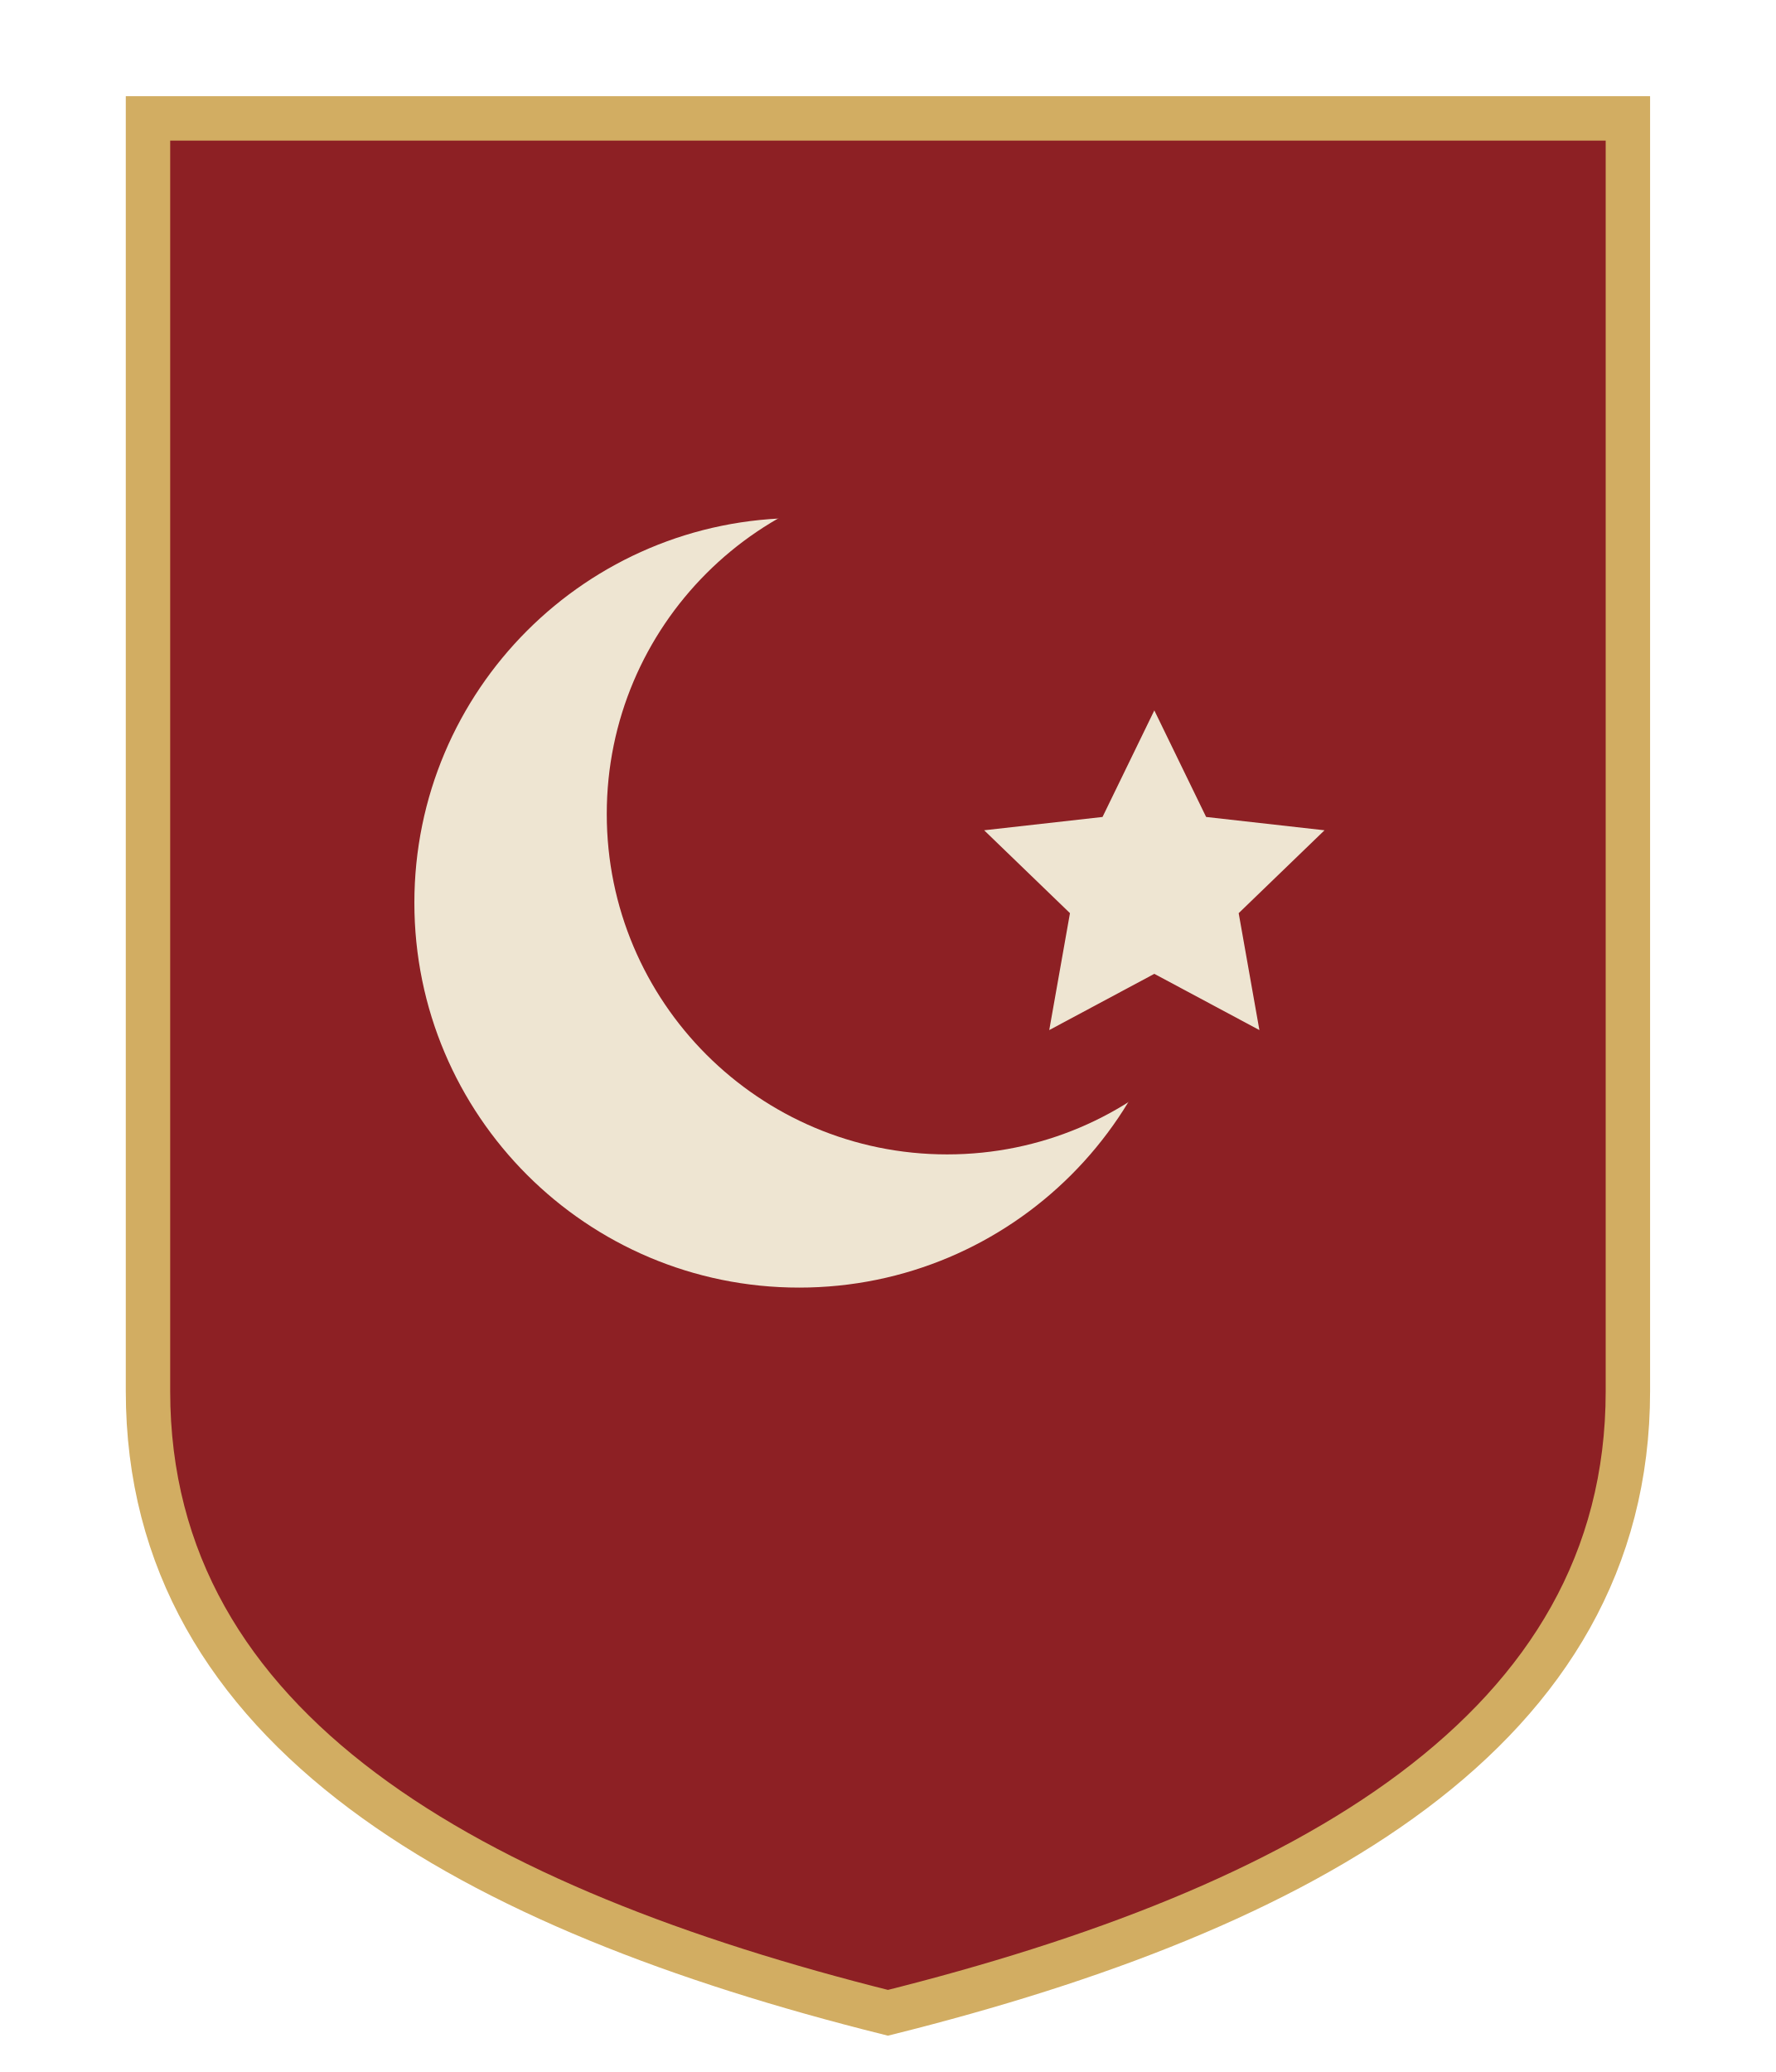
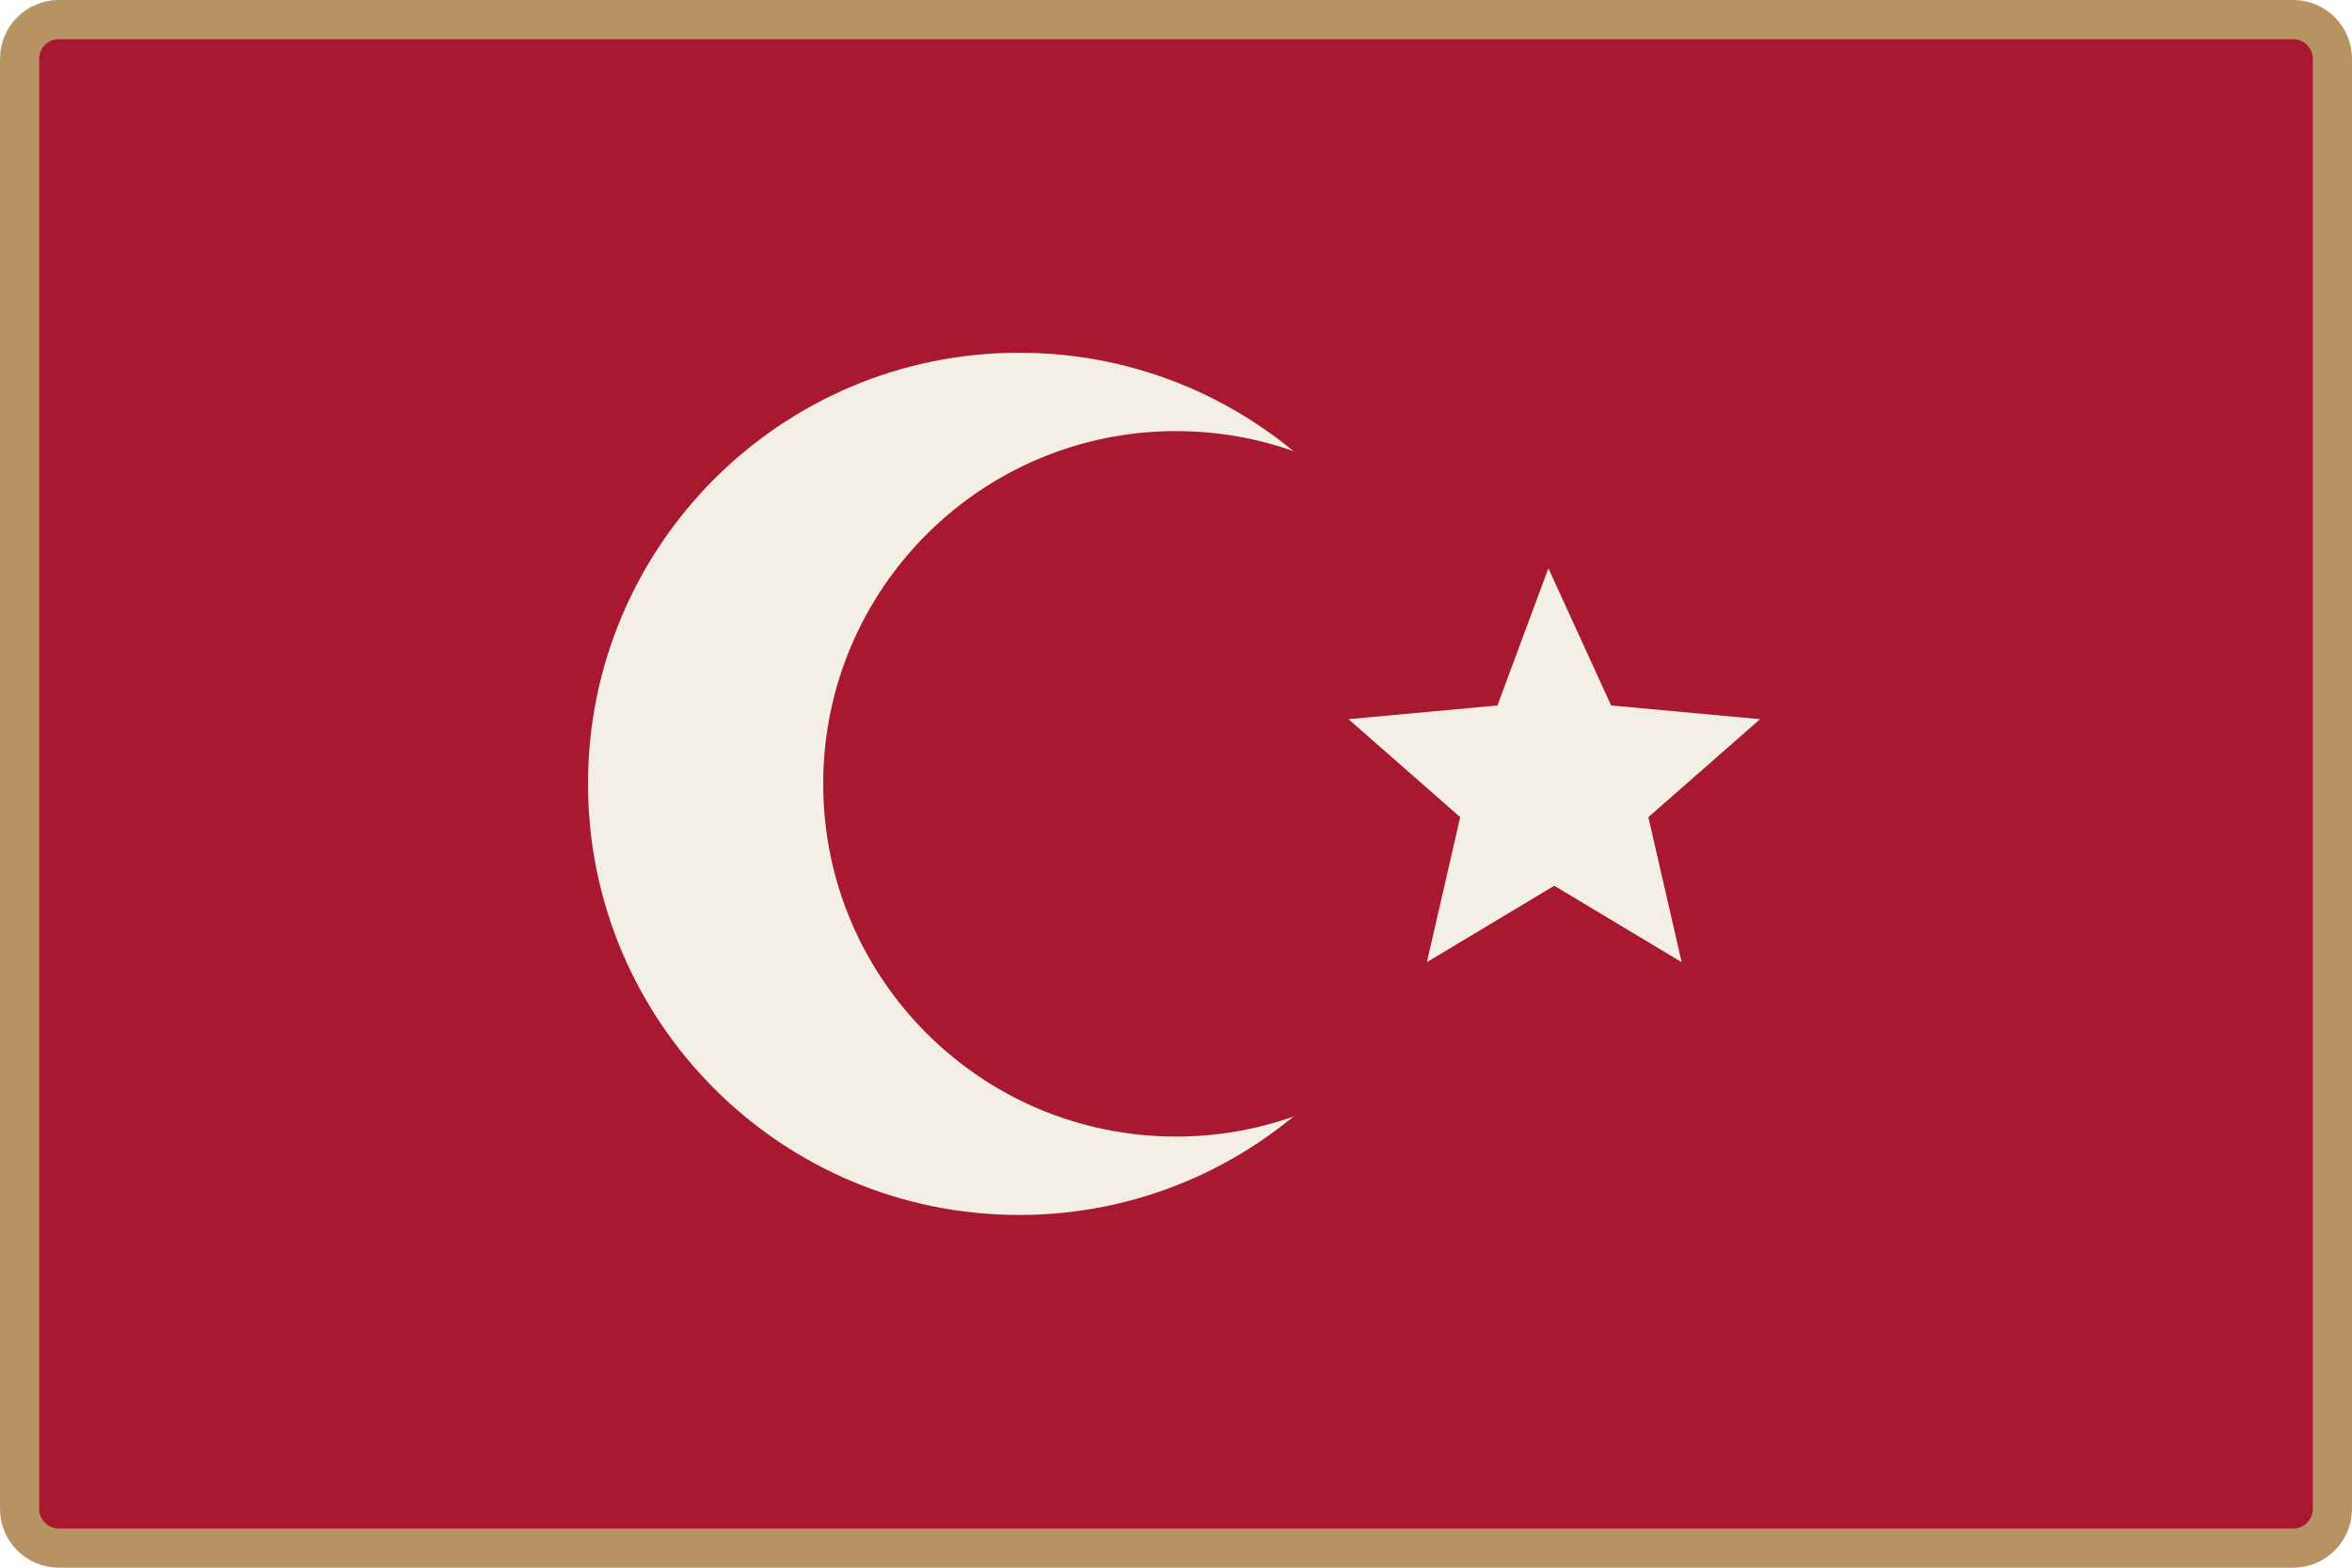
- <svg xmlns="http://www.w3.org/2000/svg" viewBox="0 0 120 140">
-   <path d="M10 8h100v86c0 23-22 35-50 42-28-7-50-19-50-42Z" fill="#8d2024" stroke="#d2ad62" stroke-width="3" />
-   <circle cx="54" cy="61" r="26" fill="#eee5d2" />
-   <circle cx="64" cy="55" r="23" fill="#8d2024" />
-   <path d="m78 48 3.5 7.2 8 .9-5.8 5.6 1.4 7.9-7.1-3.8-7.1 3.8 1.4-7.9-5.8-5.6 8-.9Z" fill="#eee5d2" />
+ <svg xmlns="http://www.w3.org/2000/svg" viewBox="0 0 120 80">
+   <rect x="1" y="1" width="118" height="78" rx="2" fill="#a8182f" stroke="#b79364" stroke-width="2" />
+   <circle cx="52" cy="40" r="22" fill="#f4efe6" />
+   <circle cx="60" cy="40" r="18" fill="#a8182f" />
+   <path d="M79 29l3.2 7 7.6.7-5.7 5 1.7 7.4-6.5-3.9-6.5 3.9 1.7-7.4-5.7-5 7.6-.7z" fill="#f4efe6" />
</svg>
